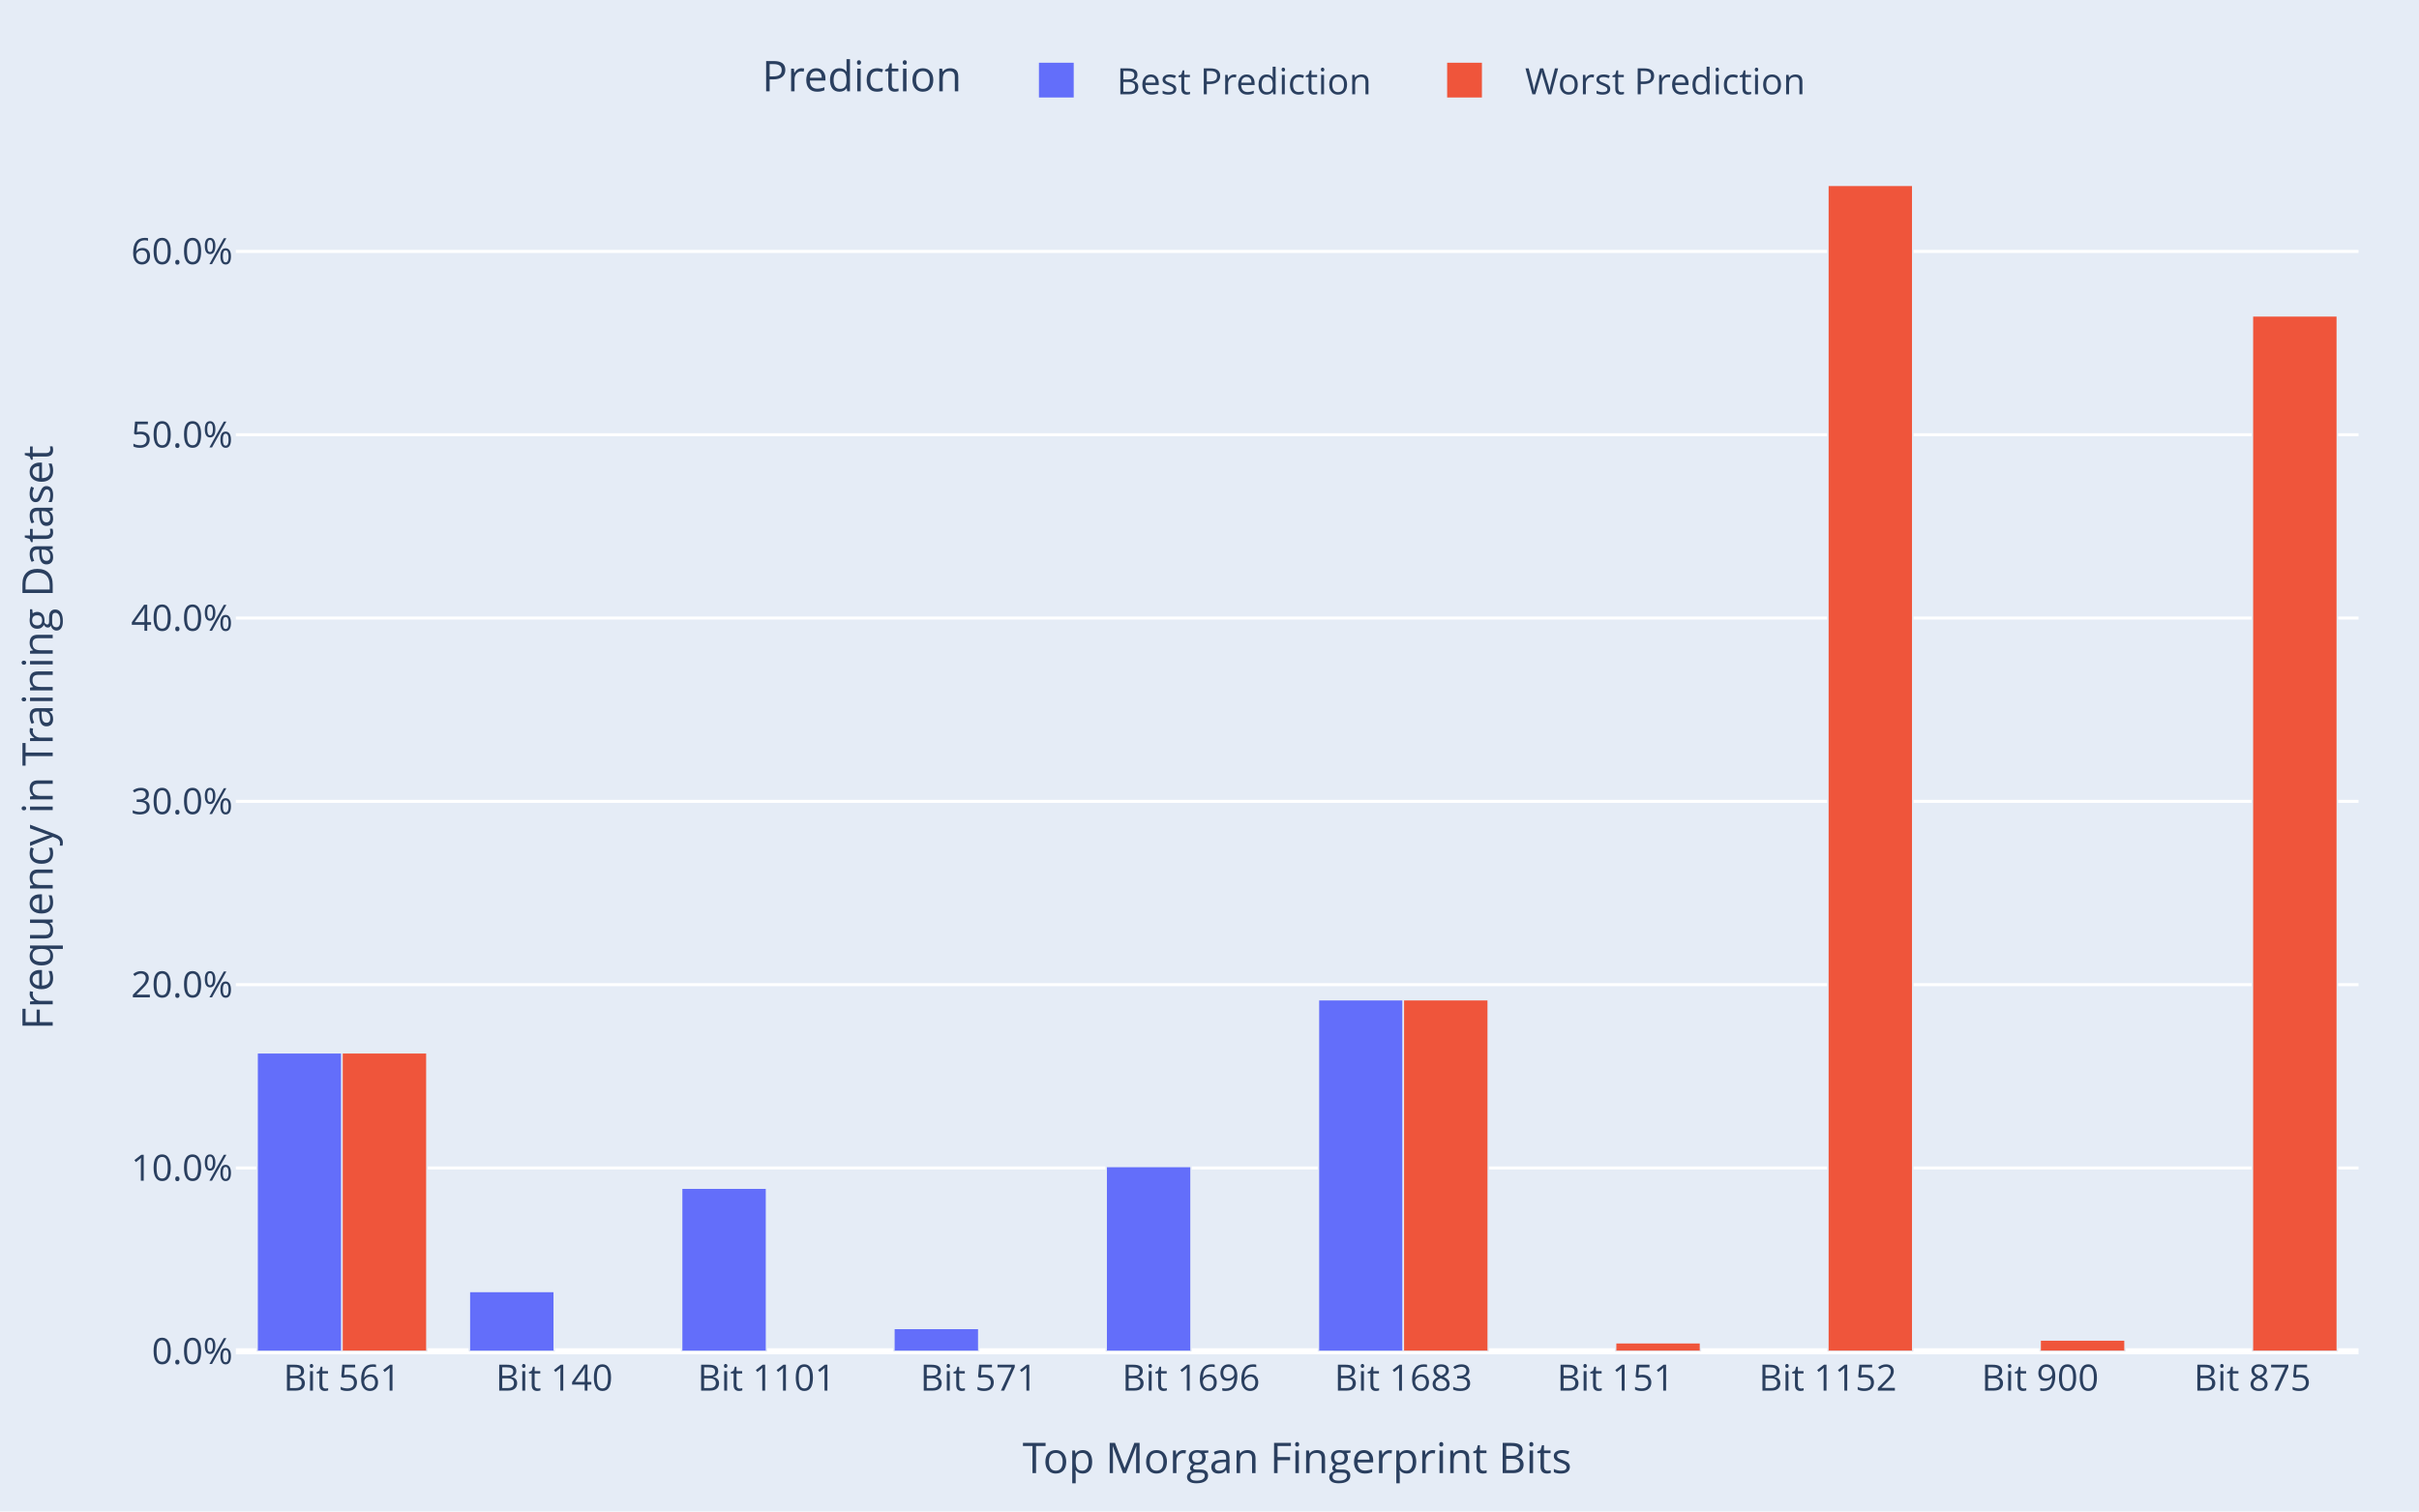
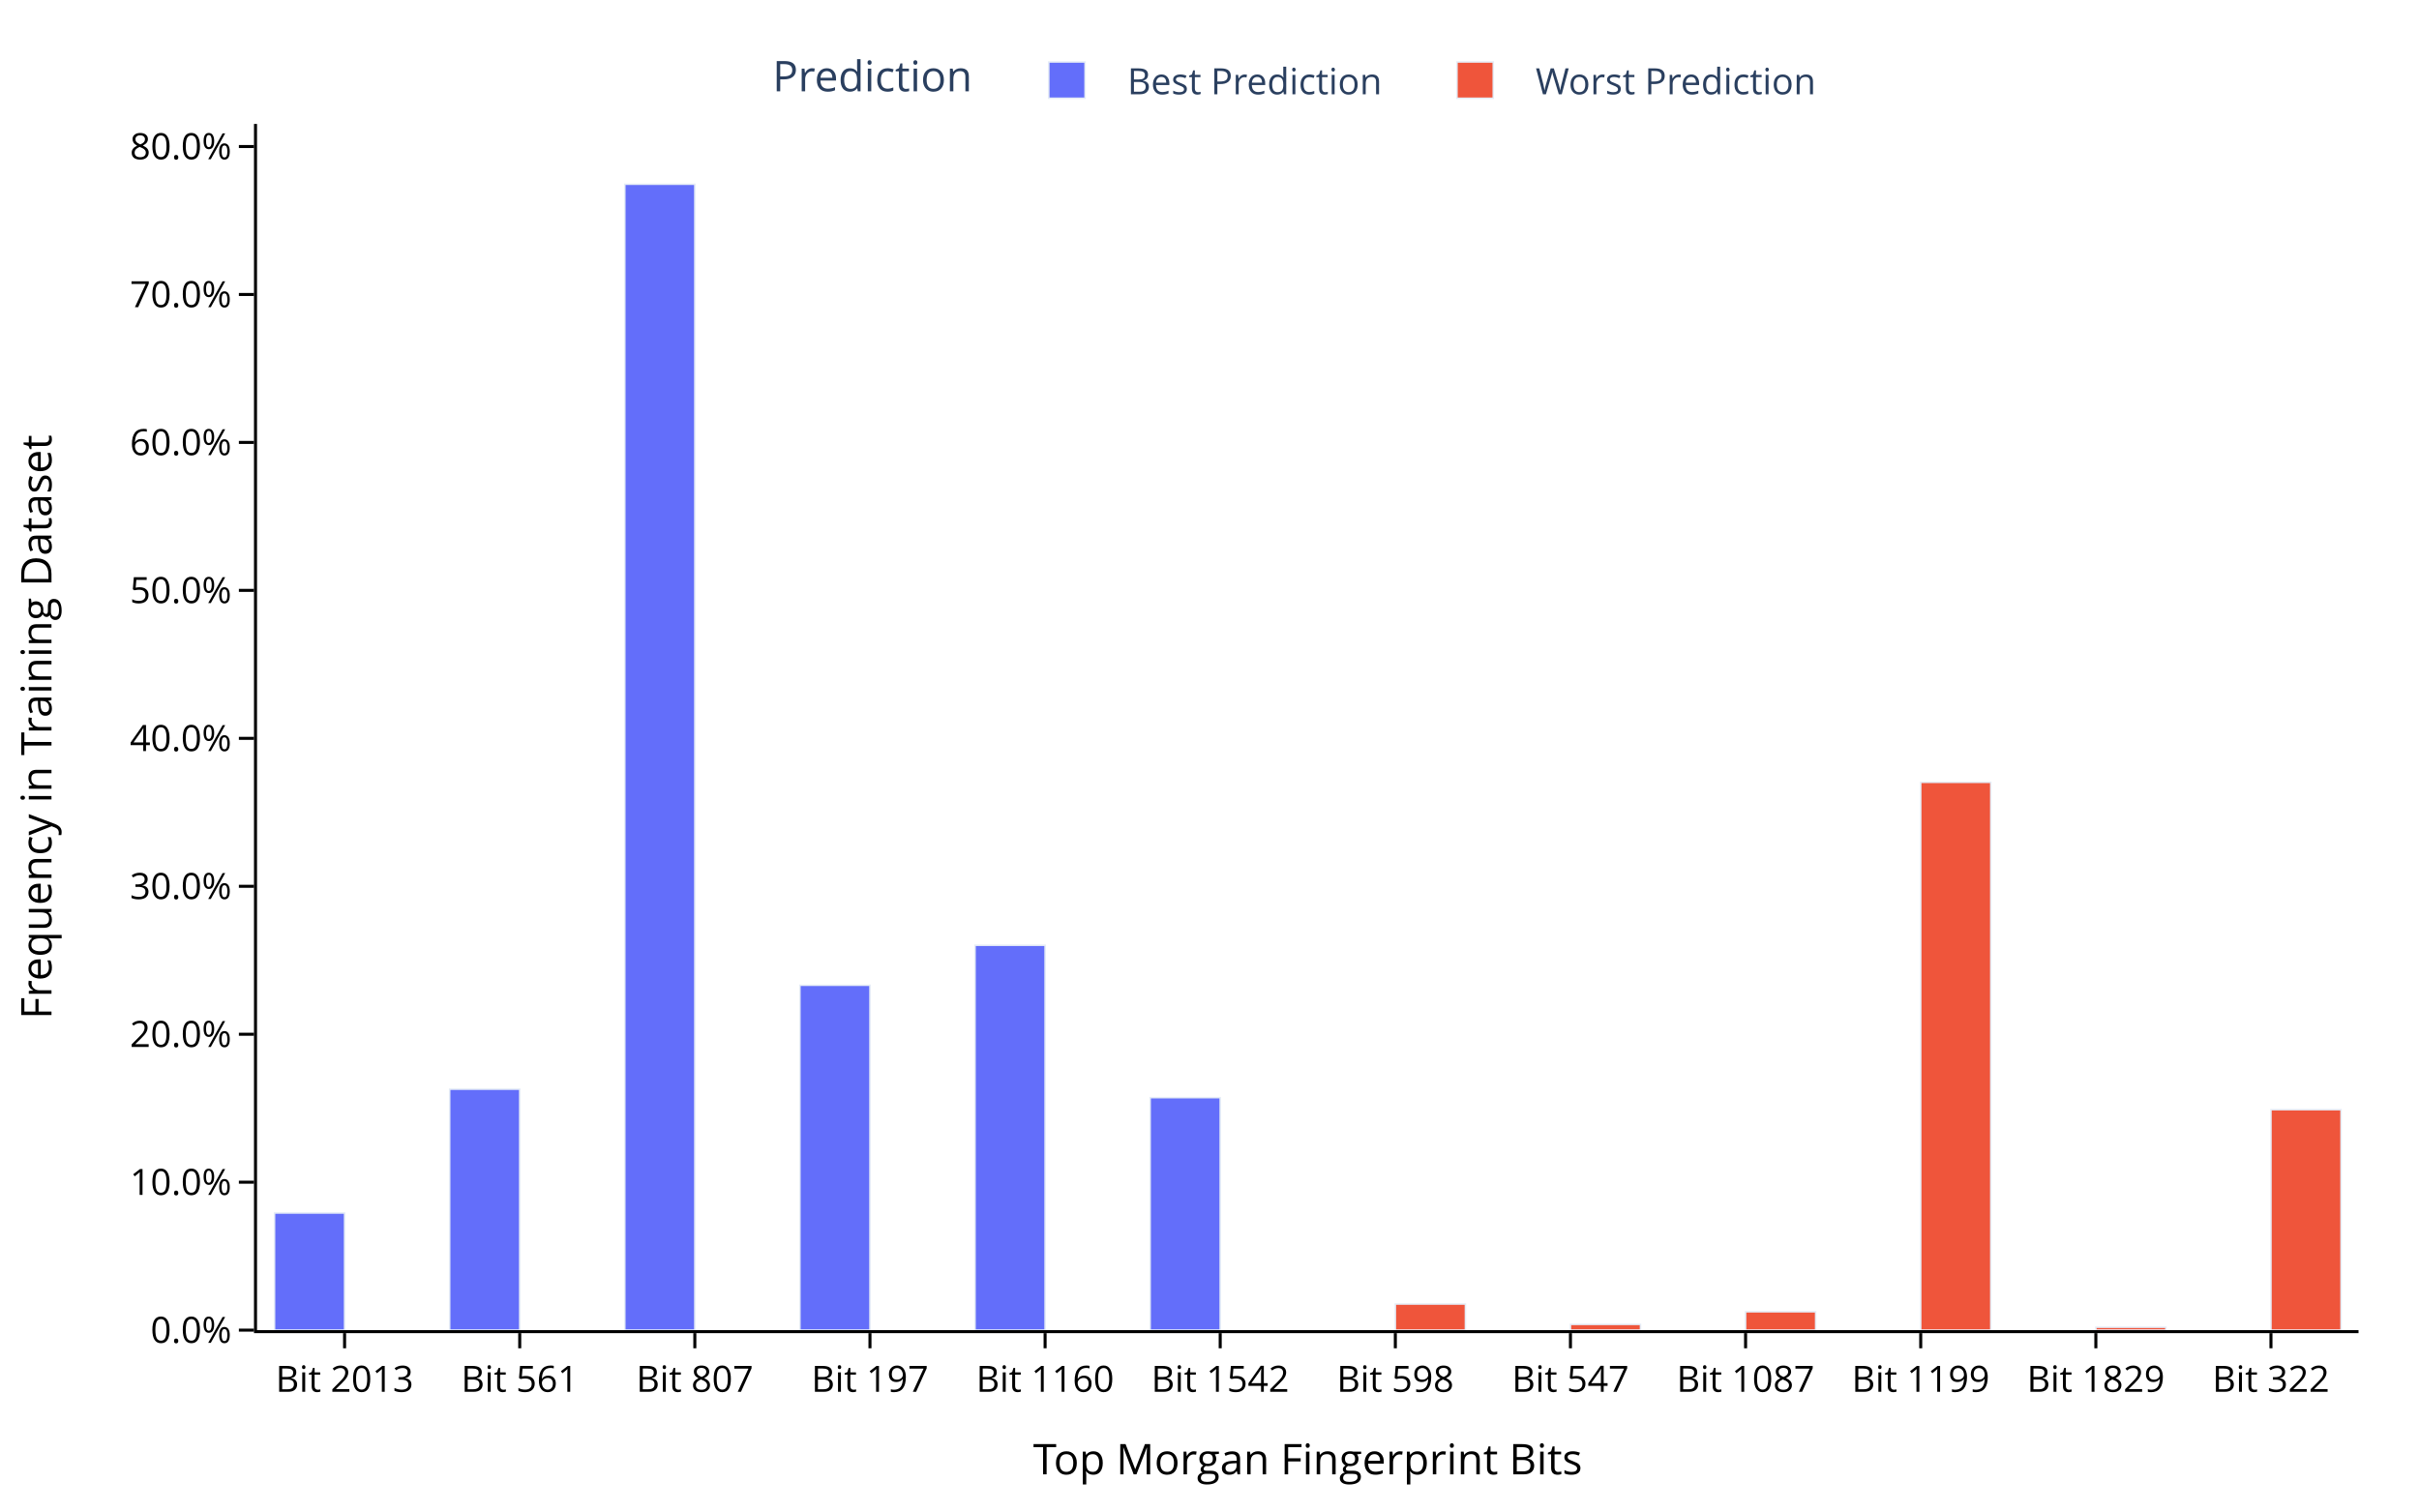
<svg xmlns="http://www.w3.org/2000/svg" class="main-svg" width="1600" height="1000" style="" viewBox="0 0 800 500">
-   <rect x="0" y="0" width="800" height="500" style="fill: rgb(229, 236, 246); fill-opacity: 1;" />
-   <defs id="defs-687fdd">
+   <rect x="0" y="0" width="800" height="500" style="fill: rgb(255, 255, 255); fill-opacity: 1;" />
+   <defs id="defs-f73b38">
    <g class="clips">
-       <clipPath id="clip687fddxyplot" class="plotclip">
-         <rect width="702" height="406" />
-       </clipPath>
-       <clipPath class="axesclip" id="clip687fddx">
-         <rect x="78" y="0" width="702" height="500" />
-       </clipPath>
-       <clipPath class="axesclip" id="clip687fddy">
-         <rect x="0" y="41" width="800" height="406" />
-       </clipPath>
-       <clipPath class="axesclip" id="clip687fddxy">
-         <rect x="78" y="41" width="702" height="406" />
+       <clipPath id="clipf73b38xyplot" class="plotclip">
+         <rect width="695" height="399" />
+       </clipPath>
+       <clipPath class="axesclip" id="clipf73b38x">
+         <rect x="85" y="0" width="695" height="500" />
+       </clipPath>
+       <clipPath class="axesclip" id="clipf73b38y">
+         <rect x="0" y="41" width="800" height="399" />
+       </clipPath>
+       <clipPath class="axesclip" id="clipf73b38xy">
+         <rect x="85" y="41" width="695" height="399" />
      </clipPath>
    </g>
    <g class="gradients" />
    <g class="patterns" />
  </defs>
  <g class="bglayer" />
  <g class="layer-below">
    <g class="imagelayer" />
    <g class="shapelayer" />
  </g>
  <g class="cartesianlayer">
    <g class="subplot xy">
      <g class="layer-subplot">
        <g class="shapelayer" />
        <g class="imagelayer" />
      </g>
      <g class="minor-gridlayer">
        <g class="x" />
        <g class="y" />
      </g>
      <g class="gridlayer">
        <g class="x" />
        <g class="y">
-           <path class="ygrid crisp" transform="translate(0,386.36)" d="M78,0h702" style="stroke: rgb(255, 255, 255); stroke-opacity: 1; stroke-width: 1px;" />
-           <path class="ygrid crisp" transform="translate(0,325.72)" d="M78,0h702" style="stroke: rgb(255, 255, 255); stroke-opacity: 1; stroke-width: 1px;" />
-           <path class="ygrid crisp" transform="translate(0,265.09)" d="M78,0h702" style="stroke: rgb(255, 255, 255); stroke-opacity: 1; stroke-width: 1px;" />
-           <path class="ygrid crisp" transform="translate(0,204.45)" d="M78,0h702" style="stroke: rgb(255, 255, 255); stroke-opacity: 1; stroke-width: 1px;" />
-           <path class="ygrid crisp" transform="translate(0,143.81)" d="M78,0h702" style="stroke: rgb(255, 255, 255); stroke-opacity: 1; stroke-width: 1px;" />
-           <path class="ygrid crisp" transform="translate(0,83.17)" d="M78,0h702" style="stroke: rgb(255, 255, 255); stroke-opacity: 1; stroke-width: 1px;" />
+           <path class="ygrid crisp" transform="translate(0,391.06)" d="M85,0h695" style="stroke: rgb(255, 255, 255); stroke-opacity: 1; stroke-width: 1px;" />
+           <path class="ygrid crisp" transform="translate(0,342.12)" d="M85,0h695" style="stroke: rgb(255, 255, 255); stroke-opacity: 1; stroke-width: 1px;" />
+           <path class="ygrid crisp" transform="translate(0,293.18)" d="M85,0h695" style="stroke: rgb(255, 255, 255); stroke-opacity: 1; stroke-width: 1px;" />
+           <path class="ygrid crisp" transform="translate(0,244.24)" d="M85,0h695" style="stroke: rgb(255, 255, 255); stroke-opacity: 1; stroke-width: 1px;" />
+           <path class="ygrid crisp" transform="translate(0,195.29)" d="M85,0h695" style="stroke: rgb(255, 255, 255); stroke-opacity: 1; stroke-width: 1px;" />
+           <path class="ygrid crisp" transform="translate(0,146.35)" d="M85,0h695" style="stroke: rgb(255, 255, 255); stroke-opacity: 1; stroke-width: 1px;" />
+           <path class="ygrid crisp" transform="translate(0,97.41)" d="M85,0h695" style="stroke: rgb(255, 255, 255); stroke-opacity: 1; stroke-width: 1px;" />
+           <path class="ygrid crisp" transform="translate(0,48.47)" d="M85,0h695" style="stroke: rgb(255, 255, 255); stroke-opacity: 1; stroke-width: 1px;" />
        </g>
      </g>
      <g class="zerolinelayer">
-         <path class="yzl zl crisp" transform="translate(0,447)" d="M78,0h702" style="stroke: rgb(255, 255, 255); stroke-opacity: 1; stroke-width: 2px;" />
+         <path class="yzl zl crisp" transform="translate(0,440)" d="M85,0h695" style="stroke: rgb(255, 255, 255); stroke-opacity: 1; stroke-width: 2px;" />
      </g>
      <g class="layer-between">
        <g class="shapelayer" />
        <g class="imagelayer" />
      </g>
      <path class="xlines-below" />
      <path class="ylines-below" />
      <g class="overlines-below" />
      <g class="xaxislayer-below" />
      <g class="yaxislayer-below" />
      <g class="overaxes-below" />
      <g class="overplot">
-         <g class="xy" transform="translate(78,41)" clip-path="url(#clip687fddxyplot)">
+         <g class="xy" transform="translate(85,41)" clip-path="url(#clipf73b38xyplot)">
          <g class="barlayer mlayer">
            <g class="trace bars" style="opacity: 1;">
              <g class="points">
                <g class="point">
-                   <path d="M7.02,406V307.25H35.1V406Z" style="vector-effect: none; opacity: 1; stroke-width: 0.5px; fill: rgb(99, 110, 250); fill-opacity: 1; stroke: rgb(229, 236, 246); stroke-opacity: 1;" />
-                 </g>
-                 <g class="point">
-                   <path d="M77.22,406V386.2H105.3V406Z" style="vector-effect: none; opacity: 1; stroke-width: 0.5px; fill: rgb(99, 110, 250); fill-opacity: 1; stroke: rgb(229, 236, 246); stroke-opacity: 1;" />
-                 </g>
-                 <g class="point">
-                   <path d="M147.42,406V352.03H175.5V406Z" style="vector-effect: none; opacity: 1; stroke-width: 0.5px; fill: rgb(99, 110, 250); fill-opacity: 1; stroke: rgb(229, 236, 246); stroke-opacity: 1;" />
-                 </g>
-                 <g class="point">
-                   <path d="M217.62,406V398.43H245.7V406Z" style="vector-effect: none; opacity: 1; stroke-width: 0.5px; fill: rgb(99, 110, 250); fill-opacity: 1; stroke: rgb(229, 236, 246); stroke-opacity: 1;" />
-                 </g>
-                 <g class="point">
-                   <path d="M287.82,406V344.87H315.9V406Z" style="vector-effect: none; opacity: 1; stroke-width: 0.5px; fill: rgb(99, 110, 250); fill-opacity: 1; stroke: rgb(229, 236, 246); stroke-opacity: 1;" />
-                 </g>
-                 <g class="point">
-                   <path d="M358.02,406V289.7H386.1V406Z" style="vector-effect: none; opacity: 1; stroke-width: 0.5px; fill: rgb(99, 110, 250); fill-opacity: 1; stroke: rgb(229, 236, 246); stroke-opacity: 1;" />
+                   <path d="M5.79,399V360.26H28.96V399Z" style="vector-effect: none; opacity: 1; stroke-width: 0.5px; fill: rgb(99, 110, 250); fill-opacity: 1; stroke: rgb(229, 236, 246); stroke-opacity: 1;" />
+                 </g>
+                 <g class="point">
+                   <path d="M63.71,399V319.3H86.88V399Z" style="vector-effect: none; opacity: 1; stroke-width: 0.5px; fill: rgb(99, 110, 250); fill-opacity: 1; stroke: rgb(229, 236, 246); stroke-opacity: 1;" />
+                 </g>
+                 <g class="point">
+                   <path d="M121.63,399V19.95H144.79V399Z" style="vector-effect: none; opacity: 1; stroke-width: 0.5px; fill: rgb(99, 110, 250); fill-opacity: 1; stroke: rgb(229, 236, 246); stroke-opacity: 1;" />
+                 </g>
+                 <g class="point">
+                   <path d="M179.54,399V284.92H202.71V399Z" style="vector-effect: none; opacity: 1; stroke-width: 0.5px; fill: rgb(99, 110, 250); fill-opacity: 1; stroke: rgb(229, 236, 246); stroke-opacity: 1;" />
+                 </g>
+                 <g class="point">
+                   <path d="M237.46,399V271.69H260.63V399Z" style="vector-effect: none; opacity: 1; stroke-width: 0.5px; fill: rgb(99, 110, 250); fill-opacity: 1; stroke: rgb(229, 236, 246); stroke-opacity: 1;" />
+                 </g>
+                 <g class="point">
+                   <path d="M295.37,399V322.1H318.54V399Z" style="vector-effect: none; opacity: 1; stroke-width: 0.5px; fill: rgb(99, 110, 250); fill-opacity: 1; stroke: rgb(229, 236, 246); stroke-opacity: 1;" />
                </g>
              </g>
            </g>
            <g class="trace bars" style="opacity: 1;">
              <g class="points">
                <g class="point">
-                   <path d="M35.1,406V307.25H63.18V406Z" style="vector-effect: none; opacity: 1; stroke-width: 0.5px; fill: rgb(239, 85, 59); fill-opacity: 1; stroke: rgb(229, 236, 246); stroke-opacity: 1;" />
-                 </g>
-                 <g class="point">
-                   <path d="M456.3,406V403.16H484.38V406Z" style="vector-effect: none; opacity: 1; stroke-width: 0.5px; fill: rgb(239, 85, 59); fill-opacity: 1; stroke: rgb(229, 236, 246); stroke-opacity: 1;" />
-                 </g>
-                 <g class="point">
-                   <path d="M526.5,406V20.3H554.58V406Z" style="vector-effect: none; opacity: 1; stroke-width: 0.5px; fill: rgb(239, 85, 59); fill-opacity: 1; stroke: rgb(229, 236, 246); stroke-opacity: 1;" />
-                 </g>
-                 <g class="point">
-                   <path d="M596.7,406V402.24H624.78V406Z" style="vector-effect: none; opacity: 1; stroke-width: 0.5px; fill: rgb(239, 85, 59); fill-opacity: 1; stroke: rgb(229, 236, 246); stroke-opacity: 1;" />
-                 </g>
-                 <g class="point">
-                   <path d="M386.1,406V289.7H414.18V406Z" style="vector-effect: none; opacity: 1; stroke-width: 0.5px; fill: rgb(239, 85, 59); fill-opacity: 1; stroke: rgb(229, 236, 246); stroke-opacity: 1;" />
-                 </g>
-                 <g class="point">
-                   <path d="M666.9,406V63.48H694.98V406Z" style="vector-effect: none; opacity: 1; stroke-width: 0.5px; fill: rgb(239, 85, 59); fill-opacity: 1; stroke: rgb(229, 236, 246); stroke-opacity: 1;" />
+                   <path d="M376.46,399V390.37H399.63V399Z" style="vector-effect: none; opacity: 1; stroke-width: 0.5px; fill: rgb(239, 85, 59); fill-opacity: 1; stroke: rgb(229, 236, 246); stroke-opacity: 1;" />
+                 </g>
+                 <g class="point">
+                   <path d="M434.37,399V397.1H457.54V399Z" style="vector-effect: none; opacity: 1; stroke-width: 0.5px; fill: rgb(239, 85, 59); fill-opacity: 1; stroke: rgb(229, 236, 246); stroke-opacity: 1;" />
+                 </g>
+                 <g class="point">
+                   <path d="M492.29,399V392.93H515.46V399Z" style="vector-effect: none; opacity: 1; stroke-width: 0.5px; fill: rgb(239, 85, 59); fill-opacity: 1; stroke: rgb(229, 236, 246); stroke-opacity: 1;" />
+                 </g>
+                 <g class="point">
+                   <path d="M550.21,399V217.79H573.38V399Z" style="vector-effect: none; opacity: 1; stroke-width: 0.5px; fill: rgb(239, 85, 59); fill-opacity: 1; stroke: rgb(229, 236, 246); stroke-opacity: 1;" />
+                 </g>
+                 <g class="point">
+                   <path d="M608.13,399V398.05H631.29V399Z" style="vector-effect: none; opacity: 1; stroke-width: 0.5px; fill: rgb(239, 85, 59); fill-opacity: 1; stroke: rgb(229, 236, 246); stroke-opacity: 1;" />
+                 </g>
+                 <g class="point">
+                   <path d="M666.04,399V326.07H689.21V399Z" style="vector-effect: none; opacity: 1; stroke-width: 0.5px; fill: rgb(239, 85, 59); fill-opacity: 1; stroke: rgb(229, 236, 246); stroke-opacity: 1;" />
                </g>
              </g>
            </g>
          </g>
        </g>
      </g>
      <g class="zerolinelayer-above" />
-       <path class="xlines-above crisp" d="M0,0" style="fill: none;" />
-       <path class="ylines-above crisp" d="M0,0" style="fill: none;" />
+       <path class="xlines-above crisp" d="M84,440.5H780" style="fill: none; stroke-width: 1px; stroke: rgb(0, 0, 0); stroke-opacity: 1;" />
+       <path class="ylines-above crisp" d="M84.5,41V440" style="fill: none; stroke-width: 1px; stroke: rgb(0, 0, 0); stroke-opacity: 1;" />
      <g class="overlines-above" />
      <g class="xaxislayer-above">
-         <g class="xtick">
-           <text text-anchor="middle" x="0" y="460" transform="translate(113.1,0)" style="font-family: 'Open Sans', verdana, arial, sans-serif; font-size: 12px; fill: rgb(42, 63, 95); fill-opacity: 1; white-space: pre;">Bit 561</text>
-         </g>
-         <g class="xtick">
-           <text text-anchor="middle" x="0" y="460" transform="translate(183.3,0)" style="font-family: 'Open Sans', verdana, arial, sans-serif; font-size: 12px; fill: rgb(42, 63, 95); fill-opacity: 1; white-space: pre;">Bit 140</text>
-         </g>
-         <g class="xtick">
-           <text text-anchor="middle" x="0" y="460" transform="translate(253.5,0)" style="font-family: 'Open Sans', verdana, arial, sans-serif; font-size: 12px; fill: rgb(42, 63, 95); fill-opacity: 1; white-space: pre;">Bit 1101</text>
-         </g>
-         <g class="xtick">
-           <text text-anchor="middle" x="0" y="460" transform="translate(323.7,0)" style="font-family: 'Open Sans', verdana, arial, sans-serif; font-size: 12px; fill: rgb(42, 63, 95); fill-opacity: 1; white-space: pre;">Bit 571</text>
-         </g>
-         <g class="xtick">
-           <text text-anchor="middle" x="0" y="460" transform="translate(393.9,0)" style="font-family: 'Open Sans', verdana, arial, sans-serif; font-size: 12px; fill: rgb(42, 63, 95); fill-opacity: 1; white-space: pre;">Bit 1696</text>
-         </g>
-         <g class="xtick">
-           <text text-anchor="middle" x="0" y="460" transform="translate(464.1,0)" style="font-family: 'Open Sans', verdana, arial, sans-serif; font-size: 12px; fill: rgb(42, 63, 95); fill-opacity: 1; white-space: pre;">Bit 1683</text>
-         </g>
-         <g class="xtick">
-           <text text-anchor="middle" x="0" y="460" transform="translate(534.3,0)" style="font-family: 'Open Sans', verdana, arial, sans-serif; font-size: 12px; fill: rgb(42, 63, 95); fill-opacity: 1; white-space: pre;">Bit 151</text>
-         </g>
-         <g class="xtick">
-           <text text-anchor="middle" x="0" y="460" transform="translate(604.5,0)" style="font-family: 'Open Sans', verdana, arial, sans-serif; font-size: 12px; fill: rgb(42, 63, 95); fill-opacity: 1; white-space: pre;">Bit 1152</text>
-         </g>
-         <g class="xtick">
-           <text text-anchor="middle" x="0" y="460" transform="translate(674.7,0)" style="font-family: 'Open Sans', verdana, arial, sans-serif; font-size: 12px; fill: rgb(42, 63, 95); fill-opacity: 1; white-space: pre;">Bit 900</text>
-         </g>
-         <g class="xtick">
-           <text text-anchor="middle" x="0" y="460" transform="translate(744.9,0)" style="font-family: 'Open Sans', verdana, arial, sans-serif; font-size: 12px; fill: rgb(42, 63, 95); fill-opacity: 1; white-space: pre;">Bit 875</text>
+         <path class="xtick ticks crisp" d="M0,441v5" transform="translate(113.96,0)" style="stroke: rgb(0, 0, 0); stroke-opacity: 1; stroke-width: 1px;" />
+         <path class="xtick ticks crisp" d="M0,441v5" transform="translate(171.88,0)" style="stroke: rgb(0, 0, 0); stroke-opacity: 1; stroke-width: 1px;" />
+         <path class="xtick ticks crisp" d="M0,441v5" transform="translate(229.79,0)" style="stroke: rgb(0, 0, 0); stroke-opacity: 1; stroke-width: 1px;" />
+         <path class="xtick ticks crisp" d="M0,441v5" transform="translate(287.71,0)" style="stroke: rgb(0, 0, 0); stroke-opacity: 1; stroke-width: 1px;" />
+         <path class="xtick ticks crisp" d="M0,441v5" transform="translate(345.63,0)" style="stroke: rgb(0, 0, 0); stroke-opacity: 1; stroke-width: 1px;" />
+         <path class="xtick ticks crisp" d="M0,441v5" transform="translate(403.54,0)" style="stroke: rgb(0, 0, 0); stroke-opacity: 1; stroke-width: 1px;" />
+         <path class="xtick ticks crisp" d="M0,441v5" transform="translate(461.46,0)" style="stroke: rgb(0, 0, 0); stroke-opacity: 1; stroke-width: 1px;" />
+         <path class="xtick ticks crisp" d="M0,441v5" transform="translate(519.37,0)" style="stroke: rgb(0, 0, 0); stroke-opacity: 1; stroke-width: 1px;" />
+         <path class="xtick ticks crisp" d="M0,441v5" transform="translate(577.29,0)" style="stroke: rgb(0, 0, 0); stroke-opacity: 1; stroke-width: 1px;" />
+         <path class="xtick ticks crisp" d="M0,441v5" transform="translate(635.21,0)" style="stroke: rgb(0, 0, 0); stroke-opacity: 1; stroke-width: 1px;" />
+         <path class="xtick ticks crisp" d="M0,441v5" transform="translate(693.13,0)" style="stroke: rgb(0, 0, 0); stroke-opacity: 1; stroke-width: 1px;" />
+         <path class="xtick ticks crisp" d="M0,441v5" transform="translate(751.04,0)" style="stroke: rgb(0, 0, 0); stroke-opacity: 1; stroke-width: 1px;" />
+         <g class="xtick">
+           <text text-anchor="middle" x="0" y="460.4" transform="translate(113.96,0)" style="font-family: 'Open Sans', verdana, arial, sans-serif; font-size: 12px; fill: rgb(0, 0, 0); fill-opacity: 1; white-space: pre;">Bit 2013</text>
+         </g>
+         <g class="xtick">
+           <text text-anchor="middle" x="0" y="460.4" transform="translate(171.88,0)" style="font-family: 'Open Sans', verdana, arial, sans-serif; font-size: 12px; fill: rgb(0, 0, 0); fill-opacity: 1; white-space: pre;">Bit 561</text>
+         </g>
+         <g class="xtick">
+           <text text-anchor="middle" x="0" y="460.4" transform="translate(229.79,0)" style="font-family: 'Open Sans', verdana, arial, sans-serif; font-size: 12px; fill: rgb(0, 0, 0); fill-opacity: 1; white-space: pre;">Bit 807</text>
+         </g>
+         <g class="xtick">
+           <text text-anchor="middle" x="0" y="460.4" transform="translate(287.71,0)" style="font-family: 'Open Sans', verdana, arial, sans-serif; font-size: 12px; fill: rgb(0, 0, 0); fill-opacity: 1; white-space: pre;">Bit 197</text>
+         </g>
+         <g class="xtick">
+           <text text-anchor="middle" x="0" y="460.4" transform="translate(345.63,0)" style="font-family: 'Open Sans', verdana, arial, sans-serif; font-size: 12px; fill: rgb(0, 0, 0); fill-opacity: 1; white-space: pre;">Bit 1160</text>
+         </g>
+         <g class="xtick">
+           <text text-anchor="middle" x="0" y="460.4" transform="translate(403.54,0)" style="font-family: 'Open Sans', verdana, arial, sans-serif; font-size: 12px; fill: rgb(0, 0, 0); fill-opacity: 1; white-space: pre;">Bit 1542</text>
+         </g>
+         <g class="xtick">
+           <text text-anchor="middle" x="0" y="460.4" transform="translate(461.46,0)" style="font-family: 'Open Sans', verdana, arial, sans-serif; font-size: 12px; fill: rgb(0, 0, 0); fill-opacity: 1; white-space: pre;">Bit 598</text>
+         </g>
+         <g class="xtick">
+           <text text-anchor="middle" x="0" y="460.4" transform="translate(519.37,0)" style="font-family: 'Open Sans', verdana, arial, sans-serif; font-size: 12px; fill: rgb(0, 0, 0); fill-opacity: 1; white-space: pre;">Bit 547</text>
+         </g>
+         <g class="xtick">
+           <text text-anchor="middle" x="0" y="460.4" transform="translate(577.29,0)" style="font-family: 'Open Sans', verdana, arial, sans-serif; font-size: 12px; fill: rgb(0, 0, 0); fill-opacity: 1; white-space: pre;">Bit 1087</text>
+         </g>
+         <g class="xtick">
+           <text text-anchor="middle" x="0" y="460.4" transform="translate(635.21,0)" style="font-family: 'Open Sans', verdana, arial, sans-serif; font-size: 12px; fill: rgb(0, 0, 0); fill-opacity: 1; white-space: pre;">Bit 1199</text>
+         </g>
+         <g class="xtick">
+           <text text-anchor="middle" x="0" y="460.4" transform="translate(693.13,0)" style="font-family: 'Open Sans', verdana, arial, sans-serif; font-size: 12px; fill: rgb(0, 0, 0); fill-opacity: 1; white-space: pre;">Bit 1829</text>
+         </g>
+         <g class="xtick">
+           <text text-anchor="middle" x="0" y="460.4" transform="translate(751.04,0)" style="font-family: 'Open Sans', verdana, arial, sans-serif; font-size: 12px; fill: rgb(0, 0, 0); fill-opacity: 1; white-space: pre;">Bit 322</text>
        </g>
      </g>
      <g class="yaxislayer-above">
-         <g class="ytick">
-           <text text-anchor="end" x="77" y="4.2" transform="translate(0,447)" style="font-family: 'Open Sans', verdana, arial, sans-serif; font-size: 12px; fill: rgb(42, 63, 95); fill-opacity: 1; white-space: pre;">0.0%</text>
-         </g>
-         <g class="ytick">
-           <text text-anchor="end" x="77" y="4.2" style="font-family: 'Open Sans', verdana, arial, sans-serif; font-size: 12px; fill: rgb(42, 63, 95); fill-opacity: 1; white-space: pre;" transform="translate(0,386.36)">10.0%</text>
-         </g>
-         <g class="ytick">
-           <text text-anchor="end" x="77" y="4.2" style="font-family: 'Open Sans', verdana, arial, sans-serif; font-size: 12px; fill: rgb(42, 63, 95); fill-opacity: 1; white-space: pre;" transform="translate(0,325.72)">20.0%</text>
-         </g>
-         <g class="ytick">
-           <text text-anchor="end" x="77" y="4.2" style="font-family: 'Open Sans', verdana, arial, sans-serif; font-size: 12px; fill: rgb(42, 63, 95); fill-opacity: 1; white-space: pre;" transform="translate(0,265.09)">30.0%</text>
-         </g>
-         <g class="ytick">
-           <text text-anchor="end" x="77" y="4.2" style="font-family: 'Open Sans', verdana, arial, sans-serif; font-size: 12px; fill: rgb(42, 63, 95); fill-opacity: 1; white-space: pre;" transform="translate(0,204.45)">40.0%</text>
-         </g>
-         <g class="ytick">
-           <text text-anchor="end" x="77" y="4.2" style="font-family: 'Open Sans', verdana, arial, sans-serif; font-size: 12px; fill: rgb(42, 63, 95); fill-opacity: 1; white-space: pre;" transform="translate(0,143.81)">50.0%</text>
-         </g>
-         <g class="ytick">
-           <text text-anchor="end" x="77" y="4.2" style="font-family: 'Open Sans', verdana, arial, sans-serif; font-size: 12px; fill: rgb(42, 63, 95); fill-opacity: 1; white-space: pre;" transform="translate(0,83.17)">60.0%</text>
+         <path class="ytick ticks crisp" d="M84,0h-5" transform="translate(0,440)" style="stroke: rgb(0, 0, 0); stroke-opacity: 1; stroke-width: 1px;" />
+         <path class="ytick ticks crisp" d="M84,0h-5" transform="translate(0,391.06)" style="stroke: rgb(0, 0, 0); stroke-opacity: 1; stroke-width: 1px;" />
+         <path class="ytick ticks crisp" d="M84,0h-5" transform="translate(0,342.12)" style="stroke: rgb(0, 0, 0); stroke-opacity: 1; stroke-width: 1px;" />
+         <path class="ytick ticks crisp" d="M84,0h-5" transform="translate(0,293.18)" style="stroke: rgb(0, 0, 0); stroke-opacity: 1; stroke-width: 1px;" />
+         <path class="ytick ticks crisp" d="M84,0h-5" transform="translate(0,244.24)" style="stroke: rgb(0, 0, 0); stroke-opacity: 1; stroke-width: 1px;" />
+         <path class="ytick ticks crisp" d="M84,0h-5" transform="translate(0,195.29)" style="stroke: rgb(0, 0, 0); stroke-opacity: 1; stroke-width: 1px;" />
+         <path class="ytick ticks crisp" d="M84,0h-5" transform="translate(0,146.35)" style="stroke: rgb(0, 0, 0); stroke-opacity: 1; stroke-width: 1px;" />
+         <path class="ytick ticks crisp" d="M84,0h-5" transform="translate(0,97.41)" style="stroke: rgb(0, 0, 0); stroke-opacity: 1; stroke-width: 1px;" />
+         <path class="ytick ticks crisp" d="M84,0h-5" transform="translate(0,48.47)" style="stroke: rgb(0, 0, 0); stroke-opacity: 1; stroke-width: 1px;" />
+         <g class="ytick">
+           <text text-anchor="end" x="76.6" y="4.2" transform="translate(0,440)" style="font-family: 'Open Sans', verdana, arial, sans-serif; font-size: 12px; fill: rgb(0, 0, 0); fill-opacity: 1; white-space: pre;">0.0%</text>
+         </g>
+         <g class="ytick">
+           <text text-anchor="end" x="76.6" y="4.2" style="font-family: 'Open Sans', verdana, arial, sans-serif; font-size: 12px; fill: rgb(0, 0, 0); fill-opacity: 1; white-space: pre;" transform="translate(0,391.06)">10.0%</text>
+         </g>
+         <g class="ytick">
+           <text text-anchor="end" x="76.6" y="4.2" style="font-family: 'Open Sans', verdana, arial, sans-serif; font-size: 12px; fill: rgb(0, 0, 0); fill-opacity: 1; white-space: pre;" transform="translate(0,342.12)">20.0%</text>
+         </g>
+         <g class="ytick">
+           <text text-anchor="end" x="76.6" y="4.2" style="font-family: 'Open Sans', verdana, arial, sans-serif; font-size: 12px; fill: rgb(0, 0, 0); fill-opacity: 1; white-space: pre;" transform="translate(0,293.18)">30.0%</text>
+         </g>
+         <g class="ytick">
+           <text text-anchor="end" x="76.6" y="4.2" style="font-family: 'Open Sans', verdana, arial, sans-serif; font-size: 12px; fill: rgb(0, 0, 0); fill-opacity: 1; white-space: pre;" transform="translate(0,244.24)">40.0%</text>
+         </g>
+         <g class="ytick">
+           <text text-anchor="end" x="76.6" y="4.2" style="font-family: 'Open Sans', verdana, arial, sans-serif; font-size: 12px; fill: rgb(0, 0, 0); fill-opacity: 1; white-space: pre;" transform="translate(0,195.29)">50.0%</text>
+         </g>
+         <g class="ytick">
+           <text text-anchor="end" x="76.6" y="4.2" style="font-family: 'Open Sans', verdana, arial, sans-serif; font-size: 12px; fill: rgb(0, 0, 0); fill-opacity: 1; white-space: pre;" transform="translate(0,146.35)">60.0%</text>
+         </g>
+         <g class="ytick">
+           <text text-anchor="end" x="76.6" y="4.2" style="font-family: 'Open Sans', verdana, arial, sans-serif; font-size: 12px; fill: rgb(0, 0, 0); fill-opacity: 1; white-space: pre;" transform="translate(0,97.41)">70.0%</text>
+         </g>
+         <g class="ytick">
+           <text text-anchor="end" x="76.6" y="4.2" style="font-family: 'Open Sans', verdana, arial, sans-serif; font-size: 12px; fill: rgb(0, 0, 0); fill-opacity: 1; white-space: pre;" transform="translate(0,48.47)">80.0%</text>
        </g>
      </g>
      <g class="overaxes-above" />
    </g>
  </g>
  <g class="polarlayer" />
  <g class="smithlayer" />
  <g class="ternarylayer" />
  <g class="geolayer" />
  <g class="funnelarealayer" />
  <g class="pielayer" />
  <g class="iciclelayer" />
  <g class="treemaplayer" />
  <g class="sunburstlayer" />
  <g class="glimages" />
-   <defs id="topdefs-687fdd">
+   <defs id="topdefs-f73b38">
    <g class="clips" />
-     <clipPath id="legend687fdd">
+     <clipPath id="legendf73b38">
      <rect width="358" height="29" x="0" y="0" />
    </clipPath>
  </defs>
  <g class="layer-above">
    <g class="imagelayer" />
    <g class="shapelayer" />
  </g>
  <g class="infolayer">
-     <g class="legend" pointer-events="all" transform="translate(250,12)">
-       <rect class="bg" shape-rendering="crispEdges" style="stroke: rgb(68, 68, 68); stroke-opacity: 1; fill: rgb(229, 236, 246); fill-opacity: 1; stroke-width: 0px;" width="358" height="29" x="0" y="0" />
-       <g class="scrollbox" transform="" clip-path="url(#legend687fdd)">
+     <g class="legend" pointer-events="all" transform="translate(253.5,12)">
+       <rect class="bg" shape-rendering="crispEdges" style="stroke: rgb(68, 68, 68); stroke-opacity: 1; fill: rgb(255, 255, 255); fill-opacity: 1; stroke-width: 0px;" width="358" height="29" x="0" y="0" />
+       <g class="scrollbox" transform="" clip-path="url(#legendf73b38)">
        <text class="legendtitletext" text-anchor="start" x="2" y="18.2" style="font-family: 'Open Sans', verdana, arial, sans-serif; font-size: 14px; fill: rgb(42, 63, 95); fill-opacity: 1; white-space: pre;">Prediction</text>
        <g class="groups" transform="">
          <g class="traces" transform="translate(79.34375,14.5)" style="opacity: 1;">
            <text class="legendtext" text-anchor="start" x="40" y="4.68" style="font-family: 'Open Sans', verdana, arial, sans-serif; font-size: 12px; fill: rgb(42, 63, 95); fill-opacity: 1; white-space: pre;">Best Prediction</text>
            <g class="layers" style="opacity: 1;">
              <g class="legendfill" />
              <g class="legendlines" />
              <g class="legendsymbols">
                <g class="legendpoints">
                  <path class="legendundefined" d="M6,6H-6V-6H6Z" transform="translate(20,0)" style="stroke-width: 0.5px; fill: rgb(99, 110, 250); fill-opacity: 1; stroke: rgb(229, 236, 246); stroke-opacity: 1;" />
                </g>
              </g>
            </g>
            <rect class="legendtoggle" x="0" y="-9.5" width="132.5" height="19" style="fill: rgb(0, 0, 0); fill-opacity: 0;" />
          </g>
        </g>
        <g class="groups" transform="translate(135,0)">
          <g class="traces" transform="translate(79.34375,14.5)" style="opacity: 1;">
            <text class="legendtext" text-anchor="start" x="40" y="4.68" style="font-family: 'Open Sans', verdana, arial, sans-serif; font-size: 12px; fill: rgb(42, 63, 95); fill-opacity: 1; white-space: pre;">Worst Prediction</text>
            <g class="layers" style="opacity: 1;">
              <g class="legendfill" />
              <g class="legendlines" />
              <g class="legendsymbols">
                <g class="legendpoints">
                  <path class="legendundefined" d="M6,6H-6V-6H6Z" transform="translate(20,0)" style="stroke-width: 0.5px; fill: rgb(239, 85, 59); fill-opacity: 1; stroke: rgb(229, 236, 246); stroke-opacity: 1;" />
                </g>
              </g>
            </g>
            <rect class="legendtoggle" x="0" y="-9.5" width="140.812" height="19" style="fill: rgb(0, 0, 0); fill-opacity: 0;" />
          </g>
        </g>
      </g>
      <rect class="scrollbar" rx="20" ry="3" width="0" height="0" style="fill: rgb(128, 139, 164); fill-opacity: 1;" x="0" y="0" />
    </g>
    <g class="g-gtitle" />
    <g class="g-xtitle">
-       <text class="xtitle" x="429" y="487.3" text-anchor="middle" style="opacity: 1; font-family: 'Open Sans', verdana, arial, sans-serif; font-size: 14px; fill: rgb(42, 63, 95); fill-opacity: 1; white-space: pre;">Top Morgan Fingerprint Bits</text>
+       <text class="xtitle" x="432.5" y="487.7" text-anchor="middle" style="opacity: 1; font-family: 'Open Sans', verdana, arial, sans-serif; font-size: 14px; fill: rgb(0, 0, 0); fill-opacity: 1; white-space: pre;">Top Morgan Fingerprint Bits</text>
    </g>
    <g class="g-ytitle">
-       <text class="ytitle" transform="rotate(-90,17.42813,244)" x="17.428" y="244" text-anchor="middle" style="opacity: 1; font-family: 'Open Sans', verdana, arial, sans-serif; font-size: 14px; fill: rgb(42, 63, 95); fill-opacity: 1; white-space: pre;">Frequency in Training Dataset</text>
+       <text class="ytitle" transform="rotate(-90,17.02773,240.5)" x="17.028" y="240.5" text-anchor="middle" style="opacity: 1; font-family: 'Open Sans', verdana, arial, sans-serif; font-size: 14px; fill: rgb(0, 0, 0); fill-opacity: 1; white-space: pre;">Frequency in Training Dataset</text>
    </g>
  </g>
</svg>
